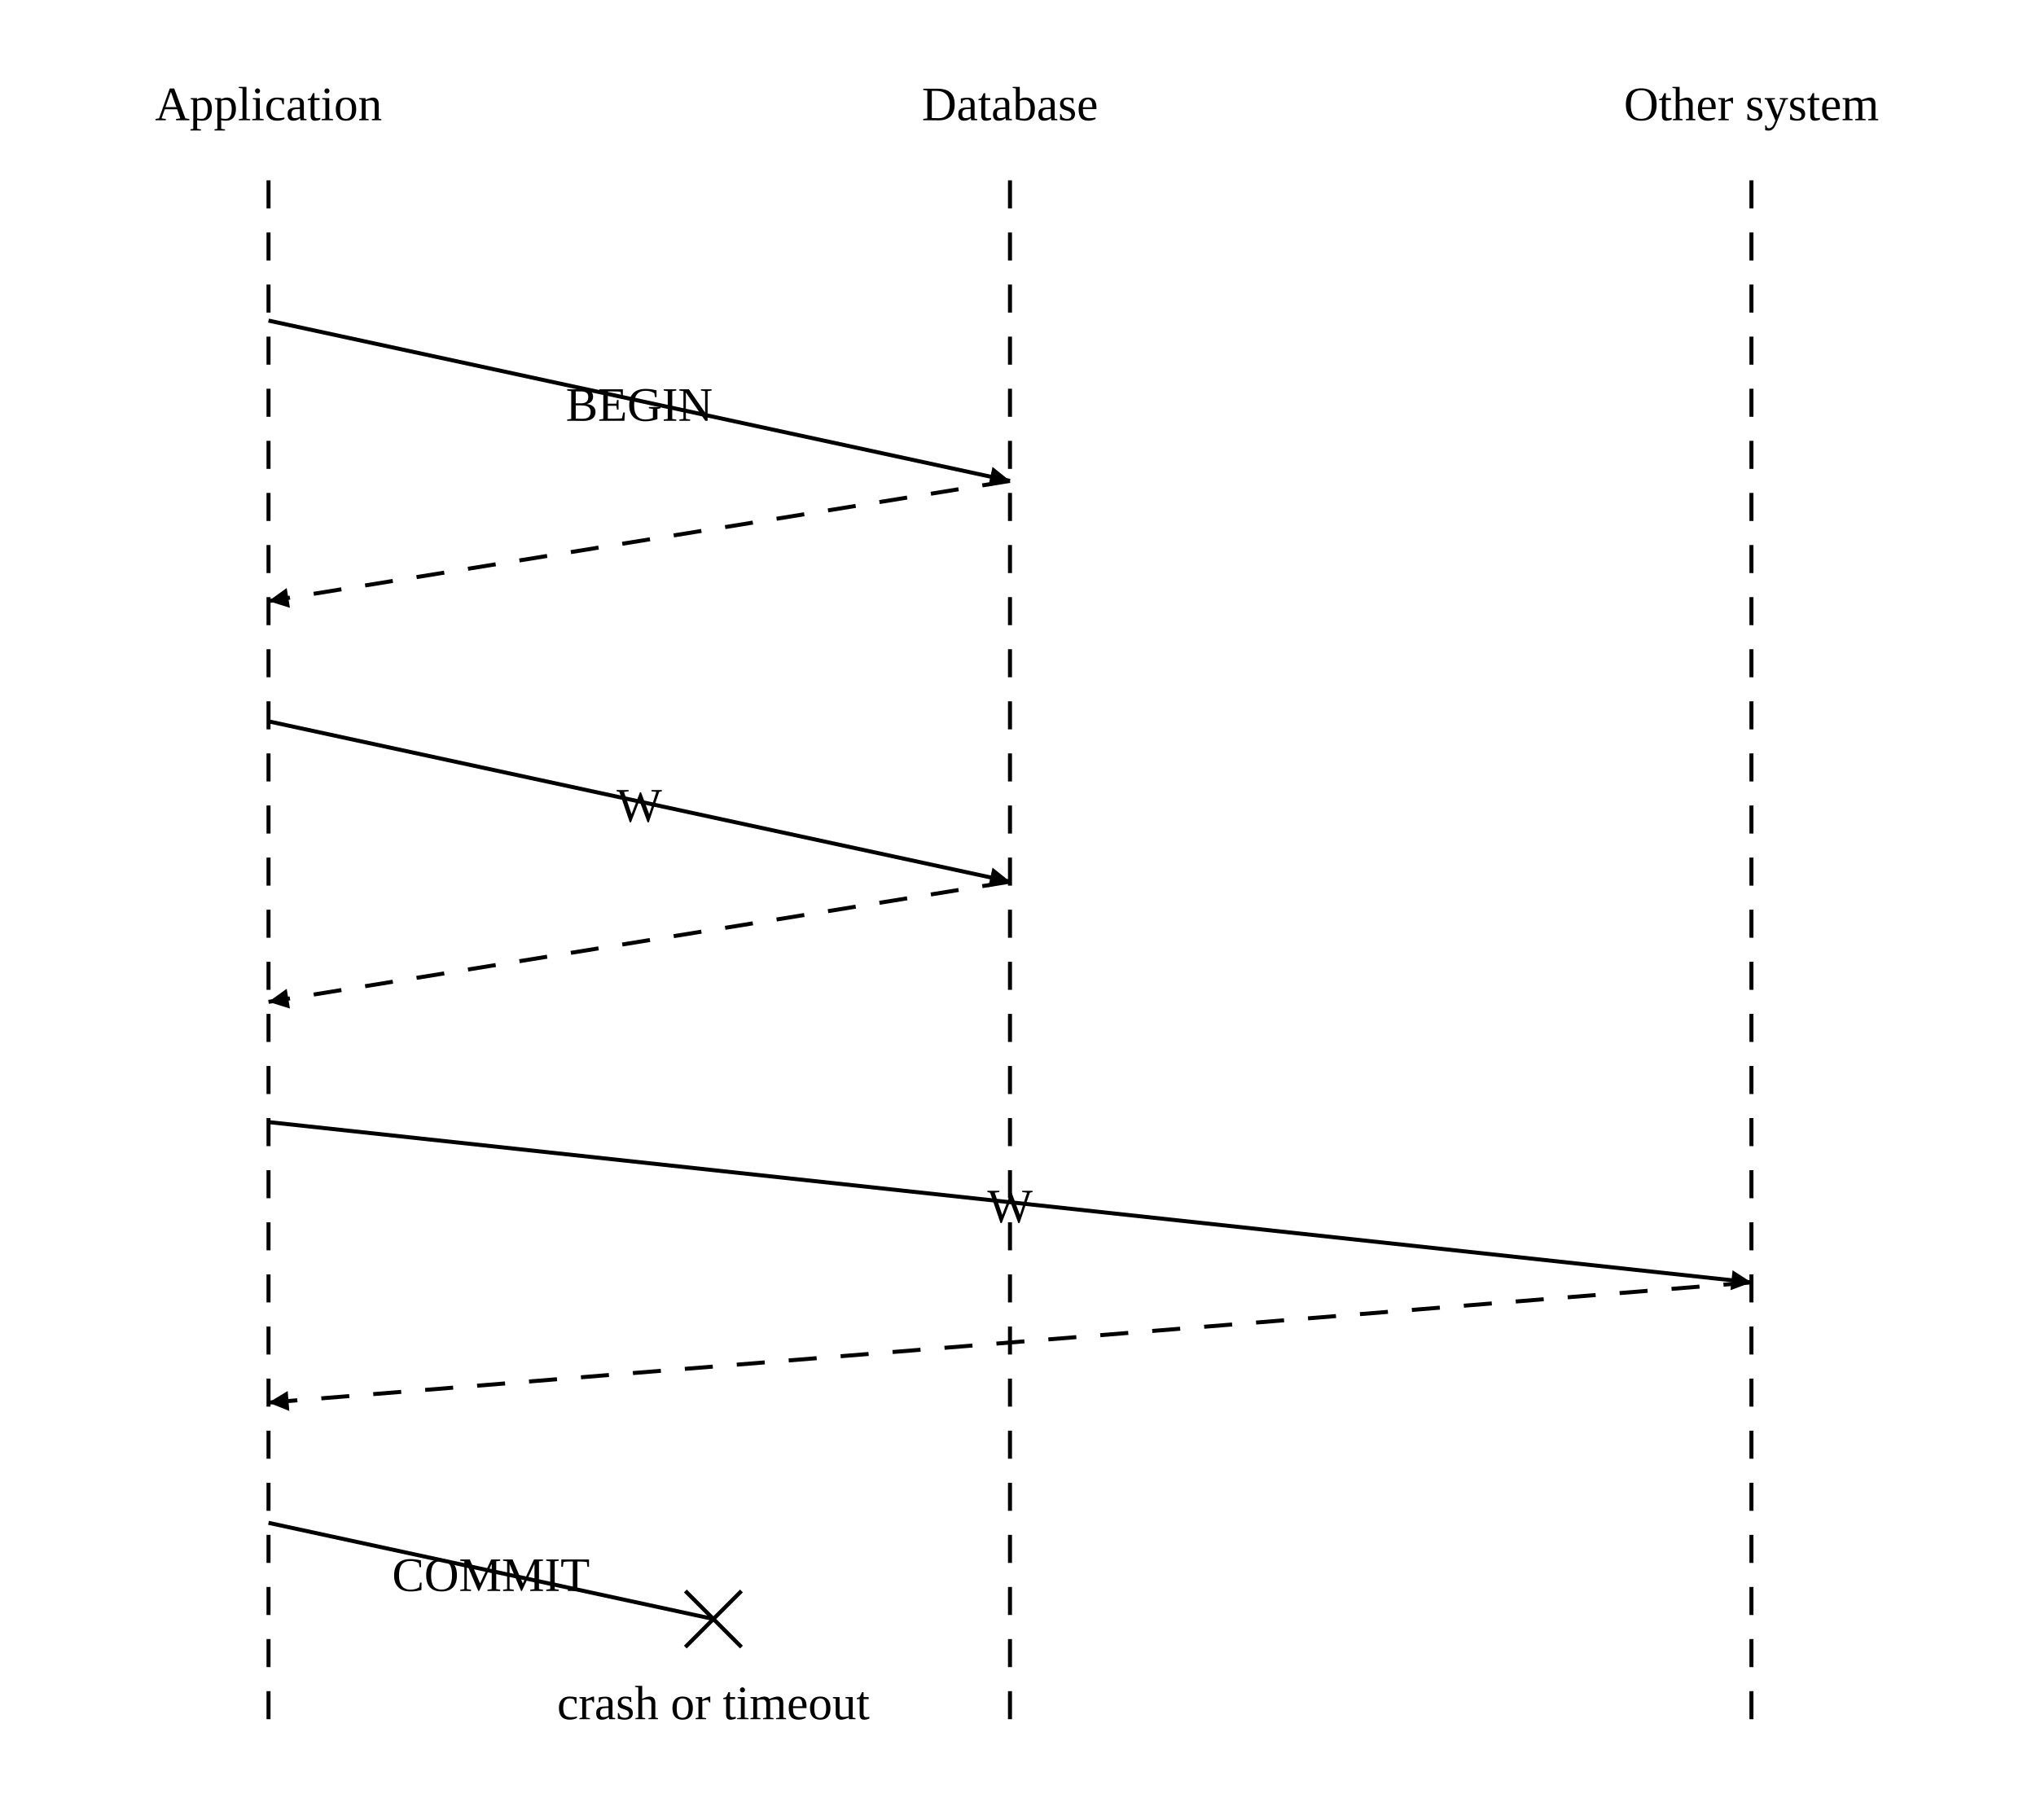
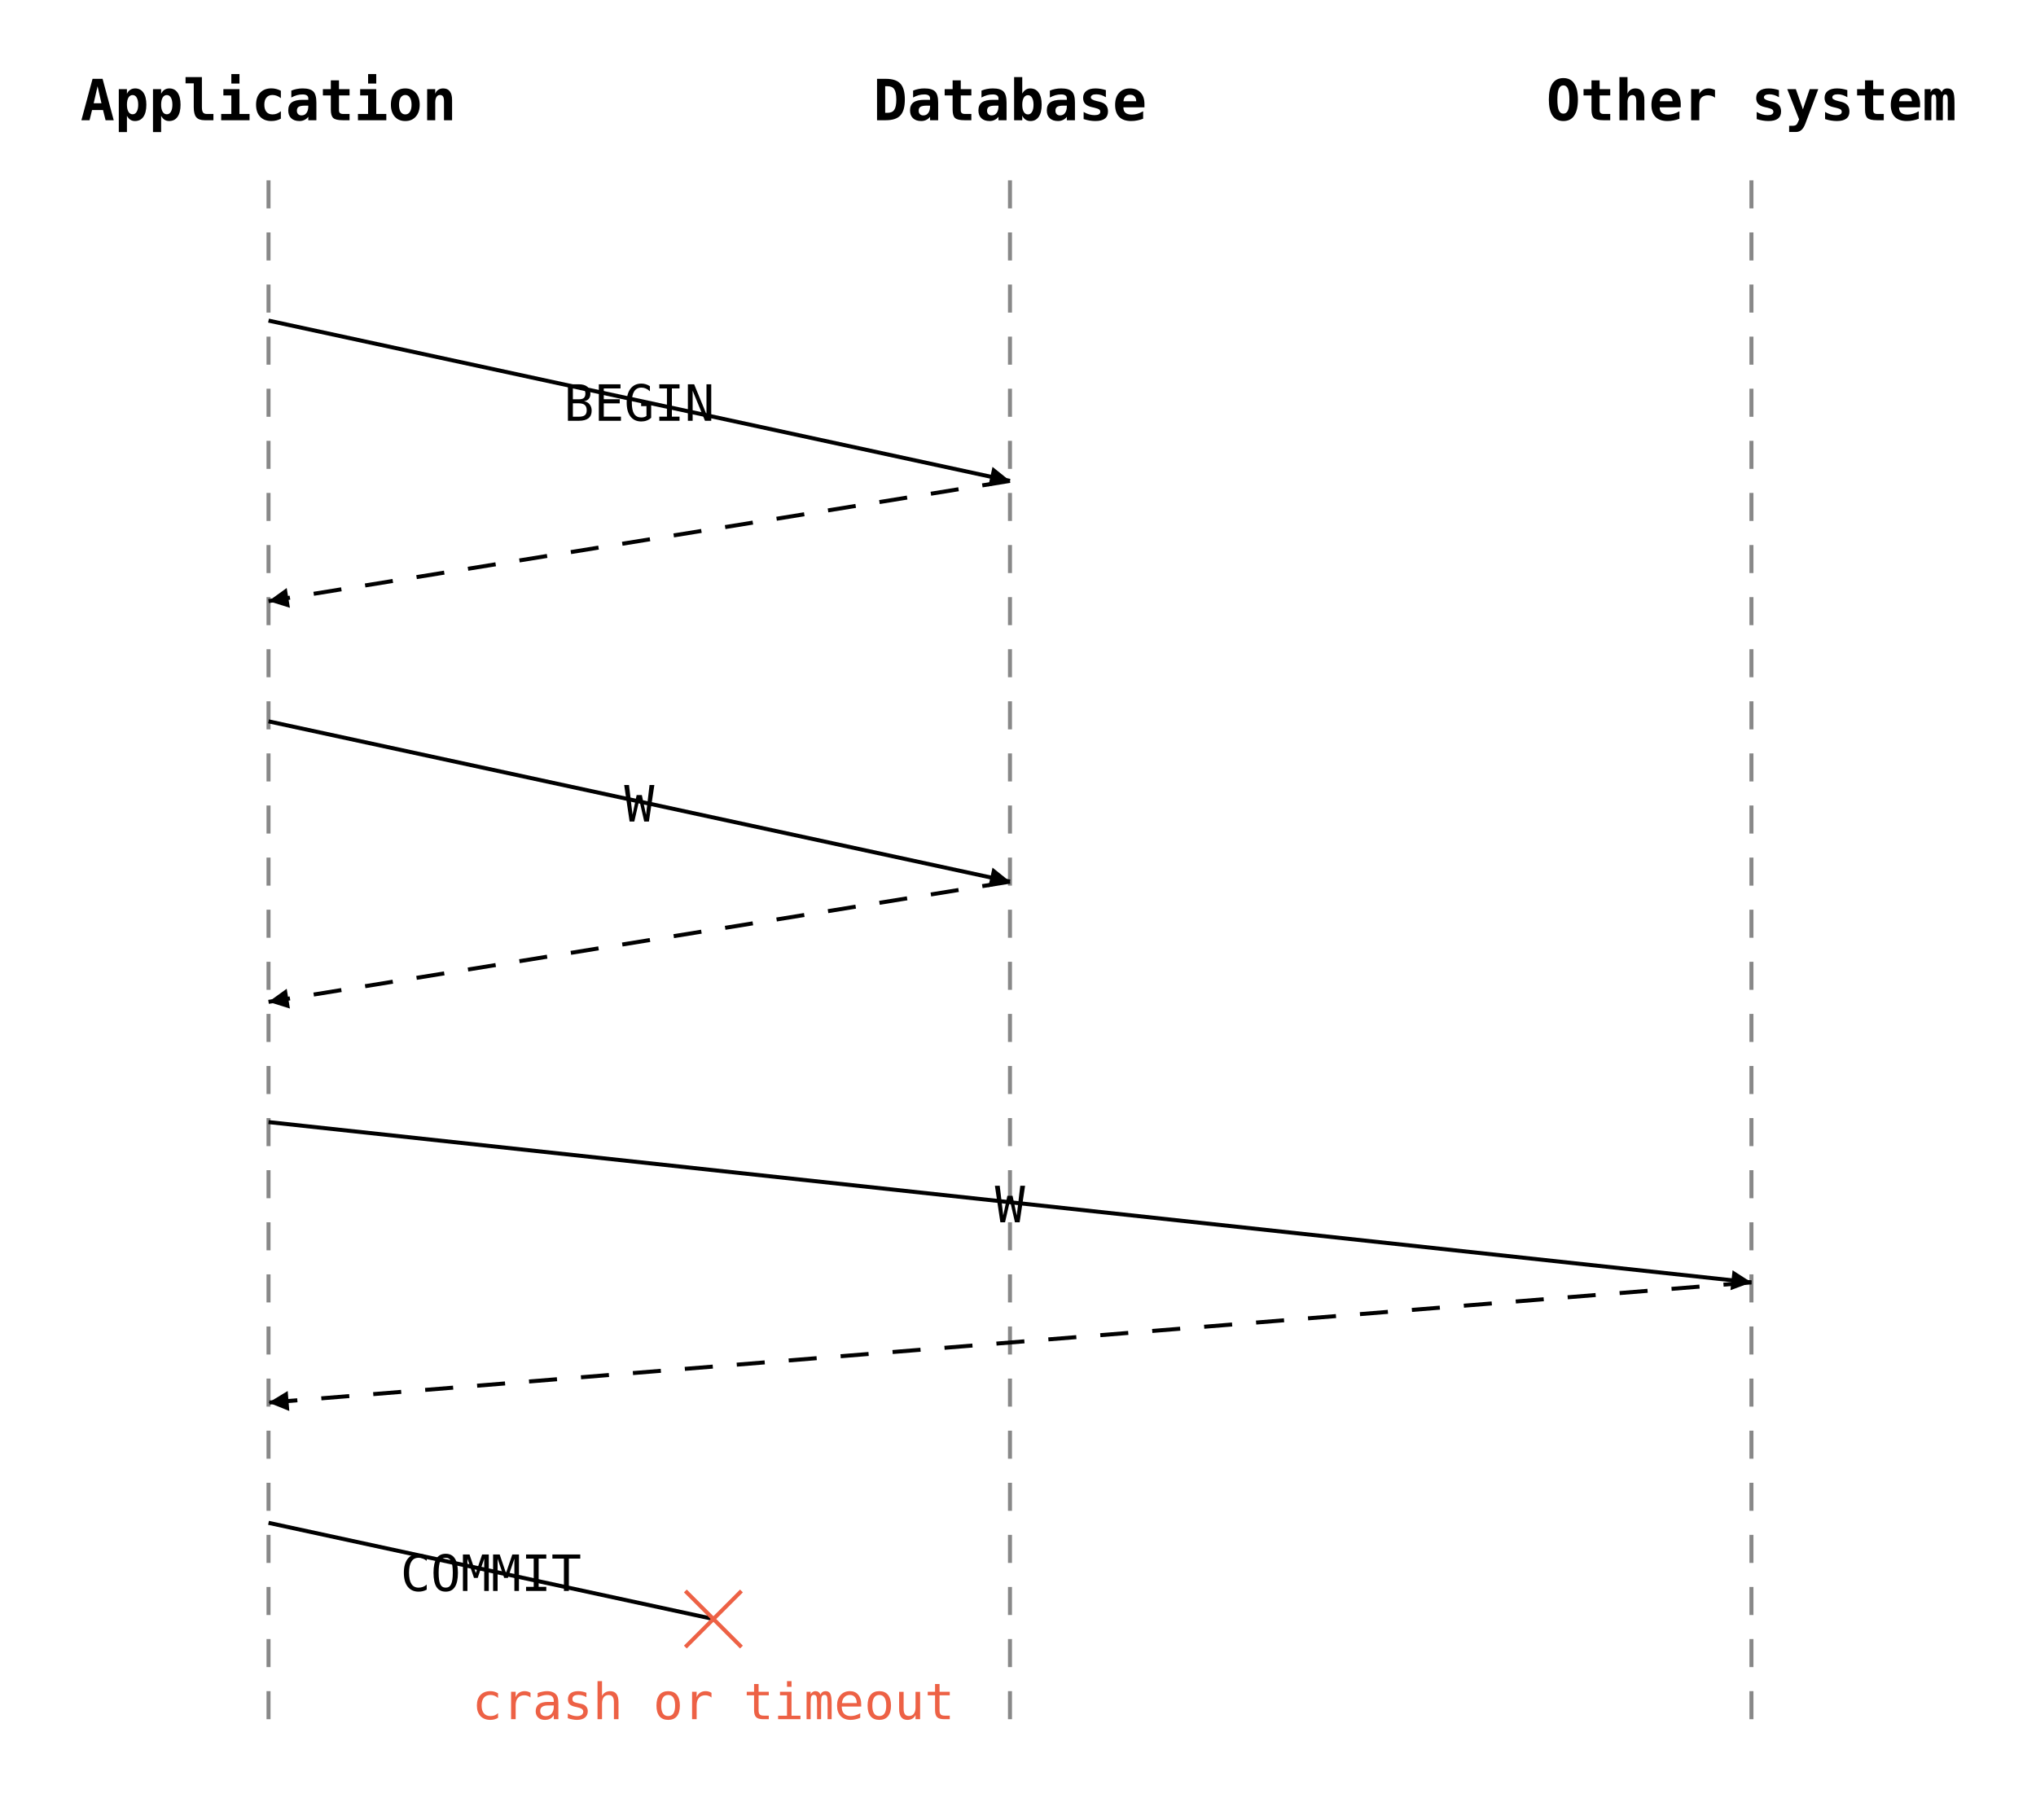
- <svg xmlns="http://www.w3.org/2000/svg" class="diagram" width="508" height="454" viewBox="0 0 508 454">
+ <svg xmlns="http://www.w3.org/2000/svg" class="diagram" width="508" height="454" viewBox="0 0 508 454" font-family="monospace" font-size="12.5">
  <defs>
    <marker id="io-in-tx-arrow" viewBox="0 0 10 10" refX="10" refY="5" markerWidth="5" markerHeight="5" orient="auto-start-reverse">
      <path class="d-arrowhead" d="M0,0 L10,5 L0,10 z" fill="currentColor" />
    </marker>
  </defs>
-   <text class="d-heading" x="67" y="30" text-anchor="middle" fill="currentColor">Application</text>
-   <text class="d-heading" x="252" y="30" text-anchor="middle" fill="currentColor">Database</text>
-   <text class="d-heading" x="437" y="30" text-anchor="middle" fill="currentColor">Other system</text>
-   <path class="d-line d-thin d-dashed d-muted" d="M67,45 V434 M252,45 V434 M437,45 V434" fill="none" stroke="currentColor" stroke-dasharray="7 6" />
+   <text class="d-heading" x="67" y="30" text-anchor="middle" fill="currentColor" font-size="14.17" font-weight="bold">Application</text>
+   <text class="d-heading" x="252" y="30" text-anchor="middle" fill="currentColor" font-size="14.17" font-weight="bold">Database</text>
+   <text class="d-heading" x="437" y="30" text-anchor="middle" fill="currentColor" font-size="14.17" font-weight="bold">Other system</text>
+   <path class="d-line d-thin d-dashed d-muted" d="M67,45 V434 M252,45 V434 M437,45 V434" fill="none" stroke="currentColor" stroke-dasharray="7 6" color="#888888" />
  <path class="d-line" d="M67,80 L252,120" fill="none" stroke="currentColor" marker-end="url(#io-in-tx-arrow)" />
  <rect class="d-knockout" x="136.75" y="92" width="45.5" height="18" fill="none" />
  <text x="159.5" y="105" text-anchor="middle" fill="currentColor">BEGIN</text>
  <path class="d-line d-dashed" d="M252,120 L67,150" fill="none" stroke="currentColor" marker-end="url(#io-in-tx-arrow)" stroke-dasharray="7 6" />
  <path class="d-line" d="M67,180 L252,220" fill="none" stroke="currentColor" marker-end="url(#io-in-tx-arrow)" />
  <rect class="d-knockout" x="151.75" y="192" width="15.5" height="18" fill="none" />
  <text x="159.5" y="205" text-anchor="middle" fill="currentColor">W</text>
  <path class="d-line d-dashed" d="M252,220 L67,250" fill="none" stroke="currentColor" marker-end="url(#io-in-tx-arrow)" stroke-dasharray="7 6" />
  <path class="d-line" d="M67,280 L437,320" fill="none" stroke="currentColor" marker-end="url(#io-in-tx-arrow)" />
  <rect class="d-knockout" x="244.25" y="292" width="15.5" height="18" fill="none" />
  <text x="252" y="305" text-anchor="middle" fill="currentColor">W</text>
  <path class="d-line d-dashed" d="M437,320 L67,350" fill="none" stroke="currentColor" marker-end="url(#io-in-tx-arrow)" stroke-dasharray="7 6" />
  <path class="d-line" d="M67,380 L178,404" fill="none" stroke="currentColor" />
  <rect class="d-knockout" x="96" y="384" width="53" height="18" fill="none" />
  <text x="122.5" y="397" text-anchor="middle" fill="currentColor">COMMIT</text>
-   <g class="d-alert">
+   <g class="d-alert" color="#ed6145">
    <path class="d-line d-cross" d="M171,397 l14,14 M185,397 l-14,14" fill="none" stroke="currentColor" />
    <rect class="d-knockout" x="114" y="416" width="128" height="18" fill="none" />
    <text x="178" y="429" text-anchor="middle" fill="currentColor">crash or timeout</text>
  </g>
</svg>
